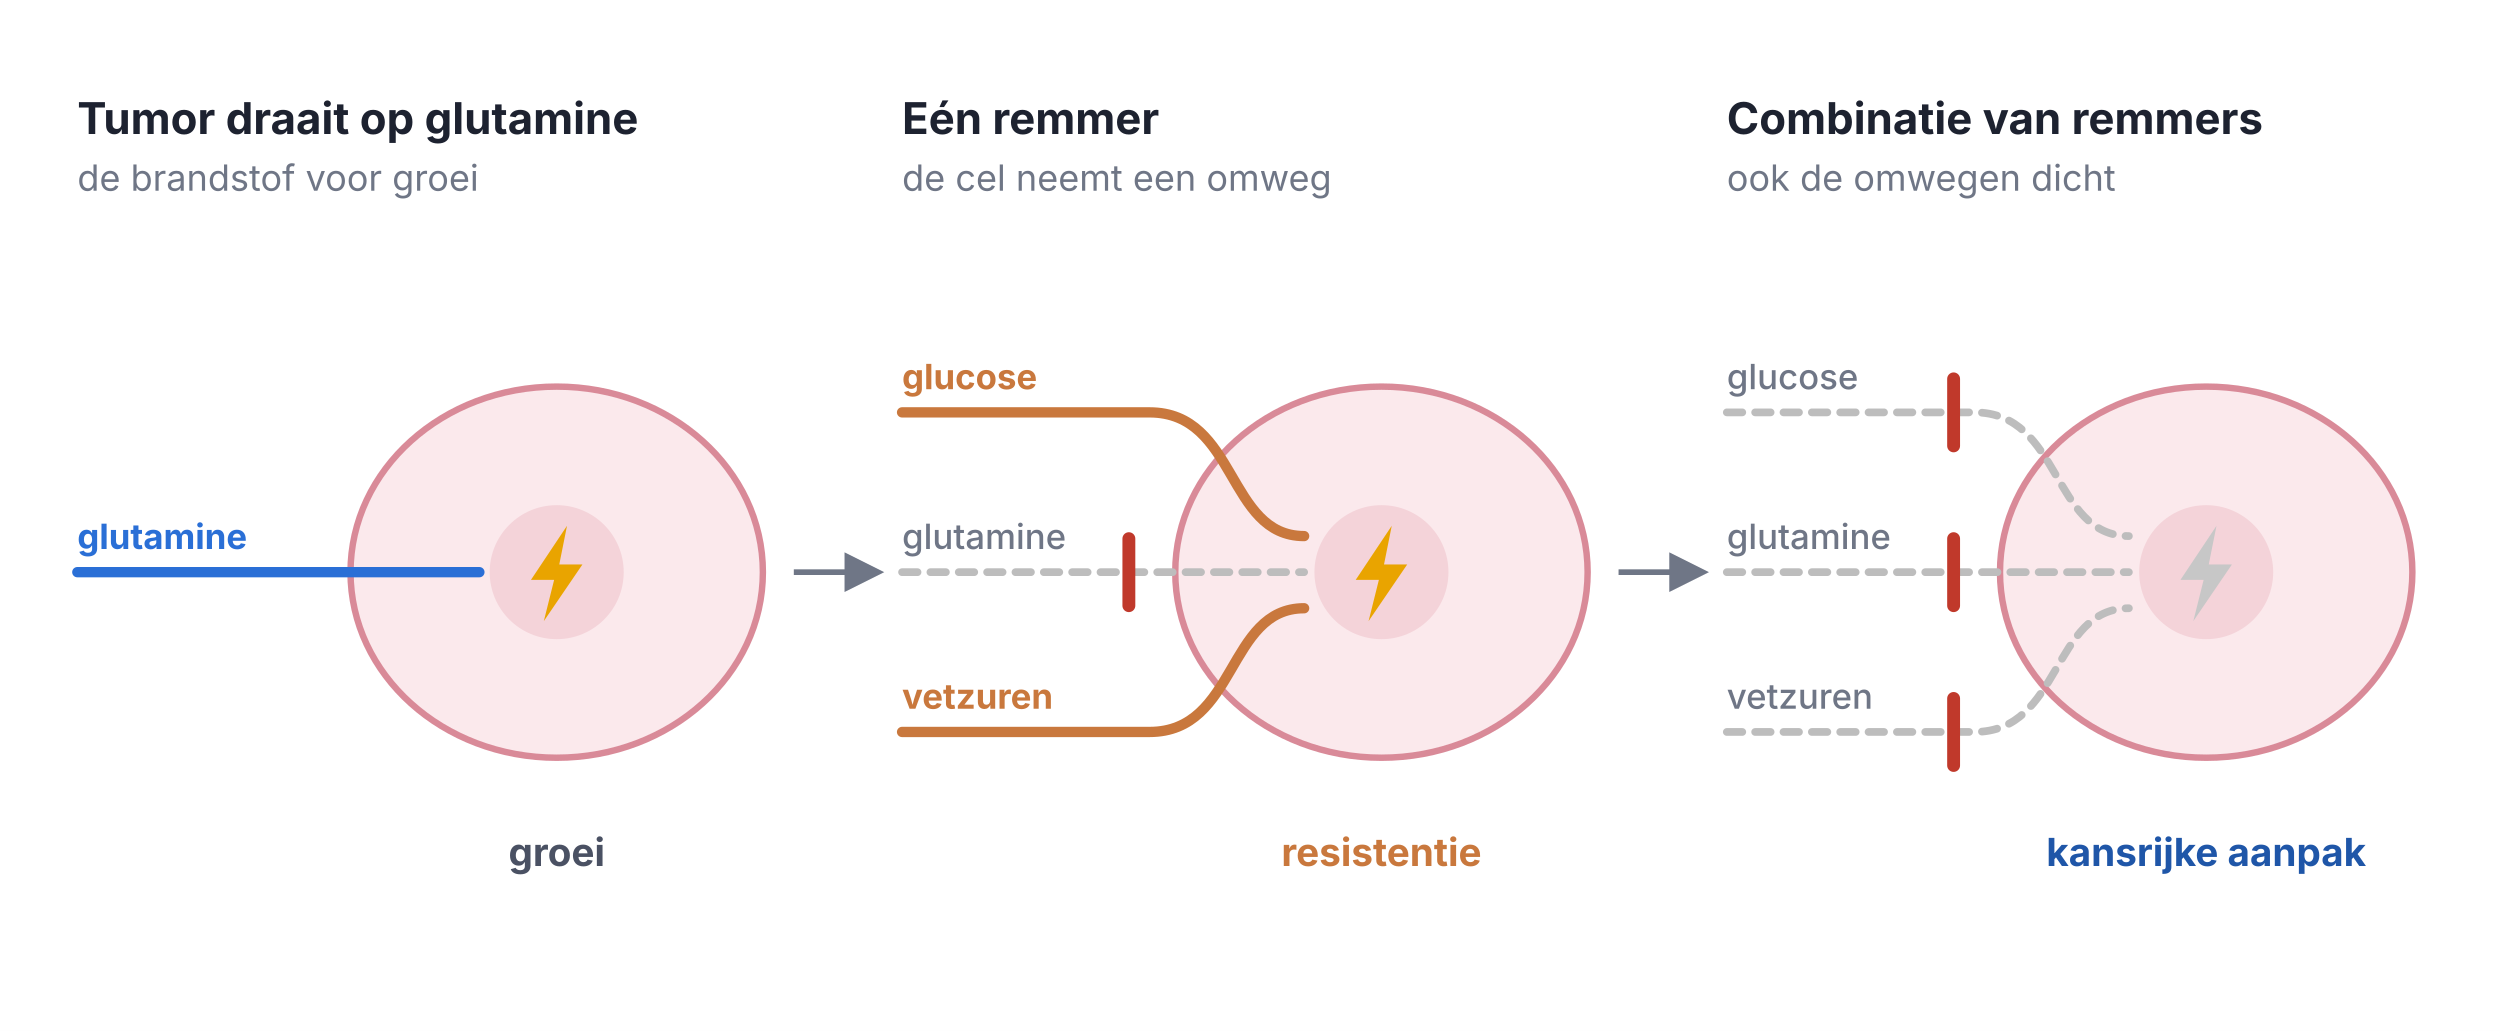
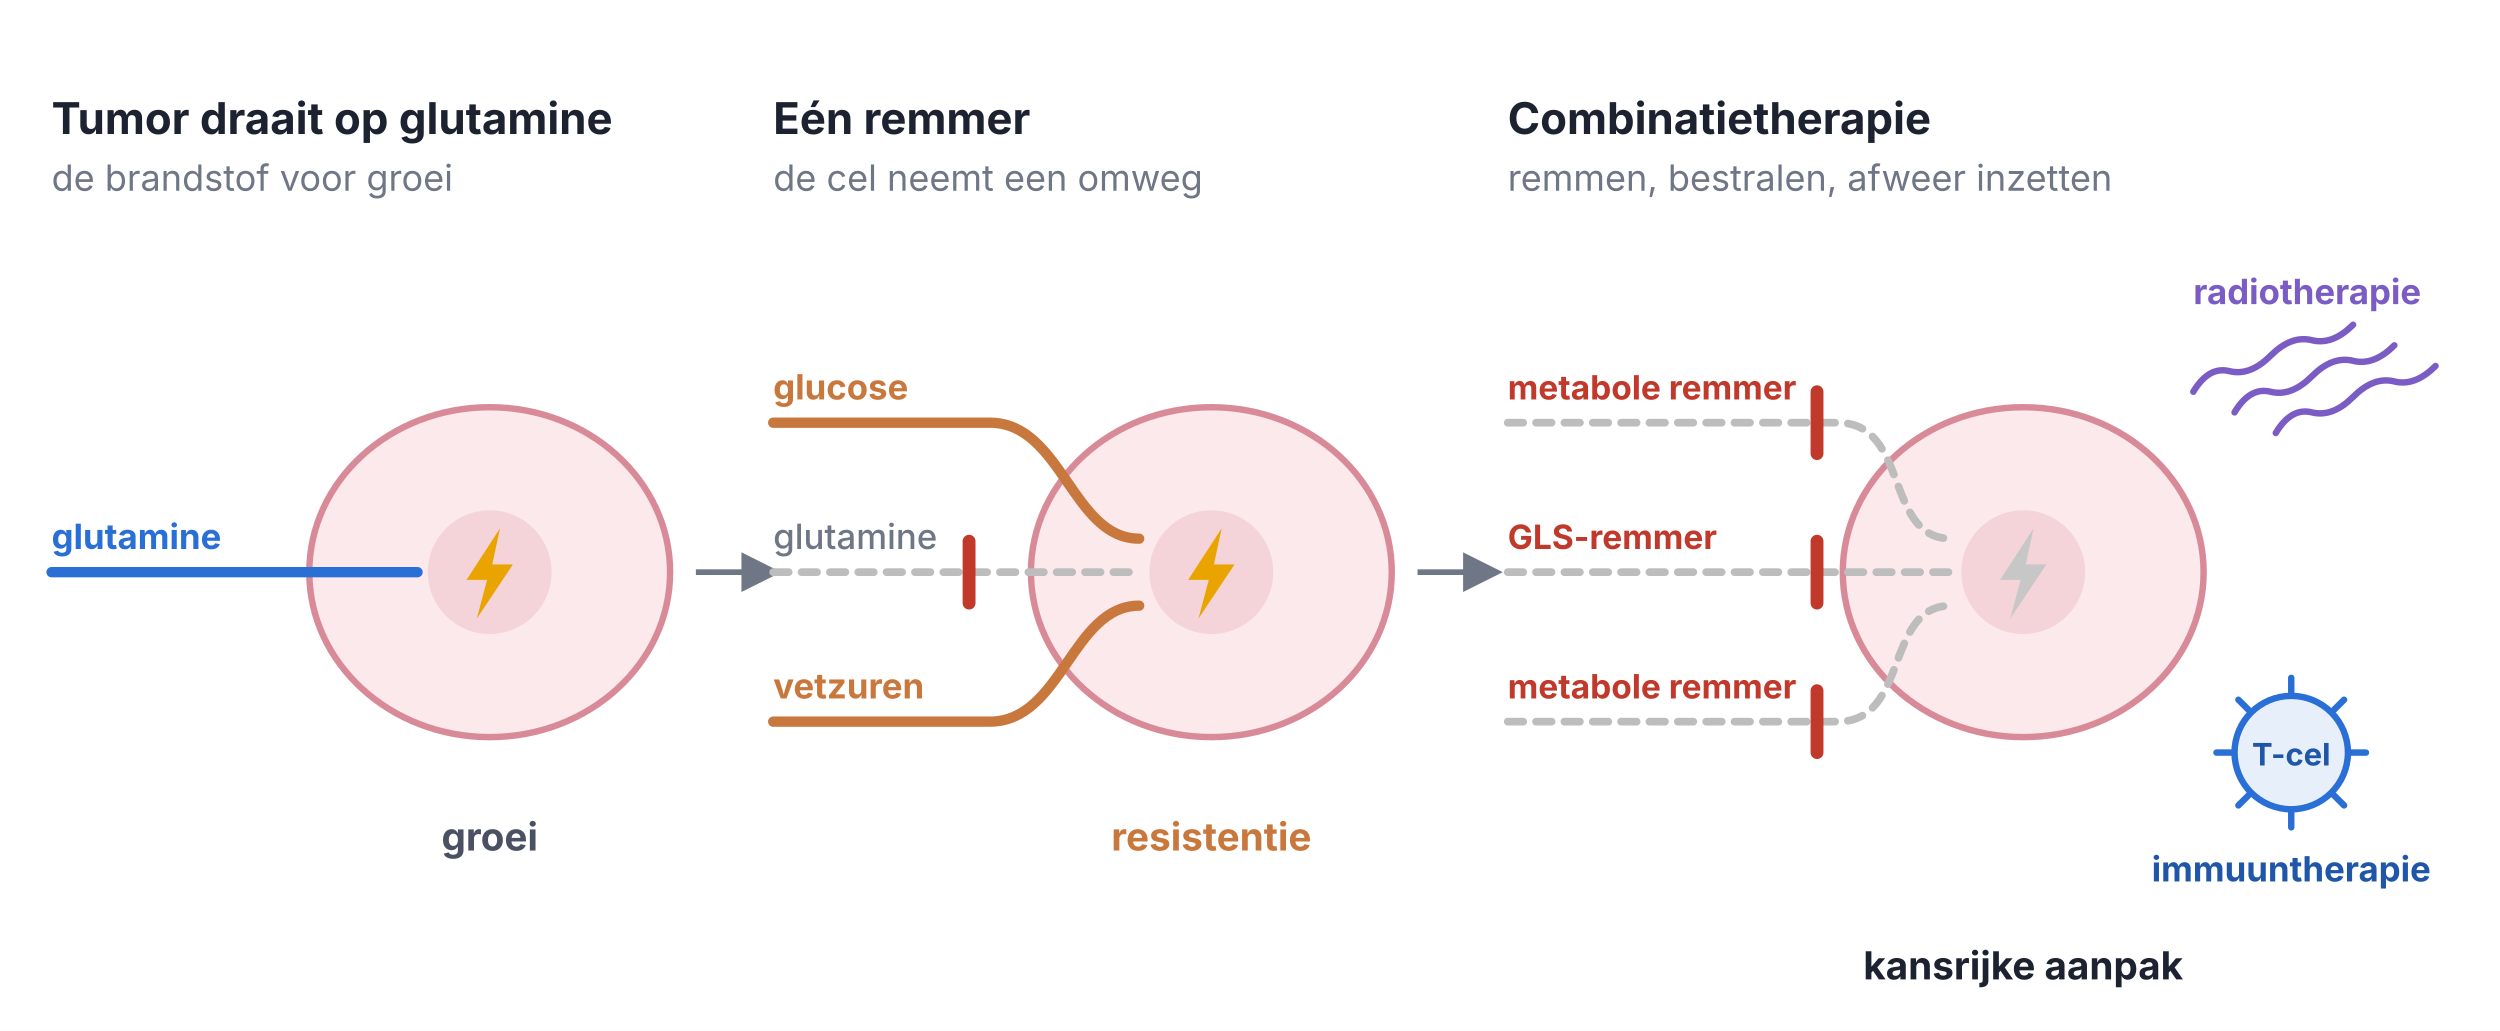
<svg xmlns="http://www.w3.org/2000/svg" viewBox="0 0 970 400" width="970" height="400" font-family="Inter, 'Segoe UI', Helvetica, Arial, sans-serif">
  <rect width="970" height="400" fill="#ffffff" />
  <defs>
    <marker id="a" viewBox="0 0 10 10" refX="8" refY="5" markerWidth="7" markerHeight="7" orient="auto">
      <path d="M0,0 L10,5 L0,10 z" fill="#6f7686" />
    </marker>
    <marker id="r" viewBox="0 0 10 10" refX="8" refY="5" markerWidth="7" markerHeight="7" orient="auto">
      <path d="M0,0 L10,5 L0,10 z" fill="#c9783d" />
    </marker>
  </defs>
-   <text x="30" y="52" font-size="17" fill="#1d2230" font-weight="700" text-anchor="start">Tumor draait op glutamine</text>
-   <text x="30" y="74" font-size="14" fill="#6f7686" font-weight="400" text-anchor="start">de brandstof voor groei</text>
-   <ellipse cx="216" cy="222" rx="80" ry="72" fill="#fbe9ec" stroke="#d98a98" stroke-width="2.5" />
-   <circle cx="216" cy="222" r="26" fill="#f4d3d9" />
-   <path d="M220,204 L206,225 L215,225 L211,241 L226,219 L217,219 Z" fill="#e9a400" />
-   <path d="M30,222 H126 C160,222 156,222 186,222" fill="none" stroke="#2a6fd6" stroke-width="4" stroke-dasharray="" stroke-linecap="round" />
-   <text x="30" y="213" font-size="13.5" fill="#2a6fd6" font-weight="700" text-anchor="start">glutamine</text>
-   <text x="216" y="336" font-size="15" fill="#4a5163" font-weight="700" text-anchor="middle">groei</text>
-   <line x1="308" y1="222" x2="340" y2="222" stroke="#6f7686" stroke-width="2.2" marker-end="url(#a)" />
-   <text x="350" y="52" font-size="17" fill="#1d2230" font-weight="700" text-anchor="start">Eén remmer</text>
-   <text x="350" y="74" font-size="14" fill="#6f7686" font-weight="400" text-anchor="start">de cel neemt een omweg</text>
-   <ellipse cx="536" cy="222" rx="80" ry="72" fill="#fbe9ec" stroke="#d98a98" stroke-width="2.5" />
-   <circle cx="536" cy="222" r="26" fill="#f4d3d9" />
-   <path d="M540,204 L526,225 L535,225 L531,241 L546,219 L537,219 Z" fill="#e9a400" />
-   <path d="M350,160 H446 C480,160 476,208 506,208" fill="none" stroke="#c9783d" stroke-width="4" stroke-dasharray="" stroke-linecap="round" />
-   <text x="350" y="151" font-size="13.5" fill="#c9783d" font-weight="700" text-anchor="start">glucose</text>
-   <path d="M350,222 H446 C480,222 476,222 506,222" fill="none" stroke="#bdbdbd" stroke-width="3" stroke-dasharray="6 5" stroke-linecap="round" />
-   <text x="350" y="213" font-size="13.5" fill="#6f7686" font-weight="500" text-anchor="start">glutamine</text>
-   <line x1="438" y1="209" x2="438" y2="235" stroke="#c0392b" stroke-width="5" stroke-linecap="round" />
-   <path d="M350,284 H446 C480,284 476,236 506,236" fill="none" stroke="#c9783d" stroke-width="4" stroke-dasharray="" stroke-linecap="round" />
-   <text x="350" y="275" font-size="13.5" fill="#c9783d" font-weight="700" text-anchor="start">vetzuren</text>
-   <text x="536" y="336" font-size="15" fill="#c9783d" font-weight="700" text-anchor="middle">resistentie</text>
-   <line x1="628" y1="222" x2="660" y2="222" stroke="#6f7686" stroke-width="2.2" marker-end="url(#a)" />
-   <text x="670" y="52" font-size="17" fill="#1d2230" font-weight="700" text-anchor="start">Combinatie van remmers</text>
-   <text x="670" y="74" font-size="14" fill="#6f7686" font-weight="400" text-anchor="start">ook de omwegen dicht</text>
-   <ellipse cx="856" cy="222" rx="80" ry="72" fill="#fbe9ec" stroke="#d98a98" stroke-width="2.5" />
-   <circle cx="856" cy="222" r="26" fill="#f4d3d9" />
-   <path d="M860,204 L846,225 L855,225 L851,241 L866,219 L857,219 Z" fill="#c7c7c7" />
-   <path d="M670,160 H766 C800,160 796,208 826,208" fill="none" stroke="#bdbdbd" stroke-width="3" stroke-dasharray="6 5" stroke-linecap="round" />
-   <text x="670" y="151" font-size="13.5" fill="#6f7686" font-weight="500" text-anchor="start">glucose</text>
-   <line x1="758" y1="147" x2="758" y2="173" stroke="#c0392b" stroke-width="5" stroke-linecap="round" />
-   <path d="M670,222 H766 C800,222 796,222 826,222" fill="none" stroke="#bdbdbd" stroke-width="3" stroke-dasharray="6 5" stroke-linecap="round" />
-   <text x="670" y="213" font-size="13.5" fill="#6f7686" font-weight="500" text-anchor="start">glutamine</text>
-   <line x1="758" y1="209" x2="758" y2="235" stroke="#c0392b" stroke-width="5" stroke-linecap="round" />
-   <path d="M670,284 H766 C800,284 796,236 826,236" fill="none" stroke="#bdbdbd" stroke-width="3" stroke-dasharray="6 5" stroke-linecap="round" />
-   <text x="670" y="275" font-size="13.5" fill="#6f7686" font-weight="500" text-anchor="start">vetzuren</text>
-   <line x1="758" y1="271" x2="758" y2="297" stroke="#c0392b" stroke-width="5" stroke-linecap="round" />
-   <text x="856" y="336" font-size="15" fill="#1f56a8" font-weight="700" text-anchor="middle">kansrijke aanpak</text>
+   <text x="20" y="52" font-size="17" fill="#1d2230" font-weight="700" text-anchor="start">Tumor draait op glutamine</text>
+   <text x="20" y="74" font-size="14" fill="#6f7686" font-weight="400" text-anchor="start">de brandstof voor groei</text>
+   <ellipse cx="190" cy="222" rx="70" ry="64" fill="#fbe9ec" stroke="#d98a98" stroke-width="2.5" />
+   <circle cx="190" cy="222" r="24" fill="#f4d3d9" />
+   <path d="M194,205 L181,225 L189,225 L185,240 L199,219 L191,219 Z" fill="#e9a400" />
+   <path d="M20,222 H104 C132,222 136,222 162,222" fill="none" stroke="#2a6fd6" stroke-width="4" stroke-dasharray="" stroke-linecap="round" />
+   <text x="20" y="213" font-size="13.5" fill="#2a6fd6" font-weight="700" text-anchor="start">glutamine</text>
+   <text x="190" y="330" font-size="15" fill="#4a5163" font-weight="700" text-anchor="middle">groei</text>
+   <line x1="270" y1="222" x2="300" y2="222" stroke="#6f7686" stroke-width="2.2" marker-end="url(#a)" />
+   <text x="300" y="52" font-size="17" fill="#1d2230" font-weight="700" text-anchor="start">Eén remmer</text>
+   <text x="300" y="74" font-size="14" fill="#6f7686" font-weight="400" text-anchor="start">de cel neemt een omweg</text>
+   <ellipse cx="470" cy="222" rx="70" ry="64" fill="#fbe9ec" stroke="#d98a98" stroke-width="2.5" />
+   <circle cx="470" cy="222" r="24" fill="#f4d3d9" />
+   <path d="M474,205 L461,225 L469,225 L465,240 L479,219 L471,219 Z" fill="#e9a400" />
+   <path d="M300,164 H384 C412,164 416,209 442,209" fill="none" stroke="#c9783d" stroke-width="4" stroke-dasharray="" stroke-linecap="round" />
+   <text x="300" y="155" font-size="13.5" fill="#c9783d" font-weight="700" text-anchor="start">glucose</text>
+   <path d="M300,222 H384 C412,222 416,222 442,222" fill="none" stroke="#bdbdbd" stroke-width="3" stroke-dasharray="6 5" stroke-linecap="round" />
+   <text x="300" y="213" font-size="13.5" fill="#6f7686" font-weight="500" text-anchor="start">glutamine</text>
+   <line x1="376" y1="210" x2="376" y2="234" stroke="#c0392b" stroke-width="5" stroke-linecap="round" />
+   <path d="M300,280 H384 C412,280 416,235 442,235" fill="none" stroke="#c9783d" stroke-width="4" stroke-dasharray="" stroke-linecap="round" />
+   <text x="300" y="271" font-size="13.5" fill="#c9783d" font-weight="700" text-anchor="start">vetzuren</text>
+   <text x="470" y="330" font-size="15" fill="#c9783d" font-weight="700" text-anchor="middle">resistentie</text>
+   <line x1="550" y1="222" x2="580" y2="222" stroke="#6f7686" stroke-width="2.2" marker-end="url(#a)" />
+   <text x="585" y="52" font-size="17" fill="#1d2230" font-weight="700" text-anchor="start">Combinatietherapie</text>
+   <text x="585" y="74" font-size="14" fill="#6f7686" font-weight="400" text-anchor="start">remmen, bestralen, afweer inzetten</text>
+   <ellipse cx="785" cy="222" rx="70" ry="64" fill="#fbe9ec" stroke="#d98a98" stroke-width="2.5" />
+   <circle cx="785" cy="222" r="24" fill="#f4d3d9" />
+   <path d="M789,205 L776,225 L784,225 L780,240 L794,219 L786,219 Z" fill="#c7c7c7" />
+   <path d="M585,164 H713 C741,164 731,209 757,209" fill="none" stroke="#bdbdbd" stroke-width="3" stroke-dasharray="6 5" stroke-linecap="round" />
+   <text x="585" y="155" font-size="13" fill="#c0392b" font-weight="700" text-anchor="start">metabole remmer</text>
+   <line x1="705" y1="152" x2="705" y2="176" stroke="#c0392b" stroke-width="5" stroke-linecap="round" />
+   <path d="M585,222 H713 C741,222 731,222 757,222" fill="none" stroke="#bdbdbd" stroke-width="3" stroke-dasharray="6 5" stroke-linecap="round" />
+   <text x="585" y="213" font-size="13" fill="#c0392b" font-weight="700" text-anchor="start">GLS-remmer</text>
+   <line x1="705" y1="210" x2="705" y2="234" stroke="#c0392b" stroke-width="5" stroke-linecap="round" />
+   <path d="M585,280 H713 C741,280 731,235 757,235" fill="none" stroke="#bdbdbd" stroke-width="3" stroke-dasharray="6 5" stroke-linecap="round" />
+   <text x="585" y="271" font-size="13" fill="#c0392b" font-weight="700" text-anchor="start">metabole remmer</text>
+   <line x1="705" y1="268" x2="705" y2="292" stroke="#c0392b" stroke-width="5" stroke-linecap="round" />
+   <path d="M913,126 q-8,8 -16,6 t-16,6 t-16,6 t-14,8" fill="none" stroke="#7b5cc4" stroke-width="2.5" stroke-linecap="round" />
+   <path d="M929,134 q-8,8 -16,6 t-16,6 t-16,6 t-14,8" fill="none" stroke="#7b5cc4" stroke-width="2.5" stroke-linecap="round" />
+   <path d="M945,142 q-8,8 -16,6 t-16,6 t-16,6 t-14,8" fill="none" stroke="#7b5cc4" stroke-width="2.5" stroke-linecap="round" />
+   <text x="851" y="118" font-size="13.5" fill="#7b5cc4" font-weight="700" text-anchor="start">radiotherapie</text>
+   <line x1="911.0" y1="292.0" x2="918.0" y2="292.0" stroke="#2a6fd6" stroke-width="2.5" stroke-linecap="round" />
+   <line x1="904.6" y1="307.6" x2="909.5" y2="312.5" stroke="#2a6fd6" stroke-width="2.5" stroke-linecap="round" />
+   <line x1="889.0" y1="314.0" x2="889.0" y2="321.0" stroke="#2a6fd6" stroke-width="2.5" stroke-linecap="round" />
+   <line x1="873.4" y1="307.6" x2="868.5" y2="312.5" stroke="#2a6fd6" stroke-width="2.5" stroke-linecap="round" />
+   <line x1="867.0" y1="292.0" x2="860.0" y2="292.0" stroke="#2a6fd6" stroke-width="2.5" stroke-linecap="round" />
+   <line x1="873.4" y1="276.4" x2="868.5" y2="271.5" stroke="#2a6fd6" stroke-width="2.5" stroke-linecap="round" />
+   <line x1="889.0" y1="270.0" x2="889.0" y2="263.0" stroke="#2a6fd6" stroke-width="2.5" stroke-linecap="round" />
+   <line x1="904.6" y1="276.4" x2="909.5" y2="271.5" stroke="#2a6fd6" stroke-width="2.5" stroke-linecap="round" />
+   <circle cx="889" cy="292" r="22" fill="#e7effb" stroke="#2a6fd6" stroke-width="2.5" />
+   <text x="889" y="297" font-size="12" fill="#1f56a8" font-weight="700" text-anchor="middle">T-cel</text>
+   <text x="889" y="342" font-size="13.5" fill="#1f56a8" font-weight="700" text-anchor="middle">immuuntherapie</text>
+   <text x="785" y="380" font-size="15" fill="#1d2230" font-weight="700" text-anchor="middle">kansrijke aanpak</text>
</svg>
